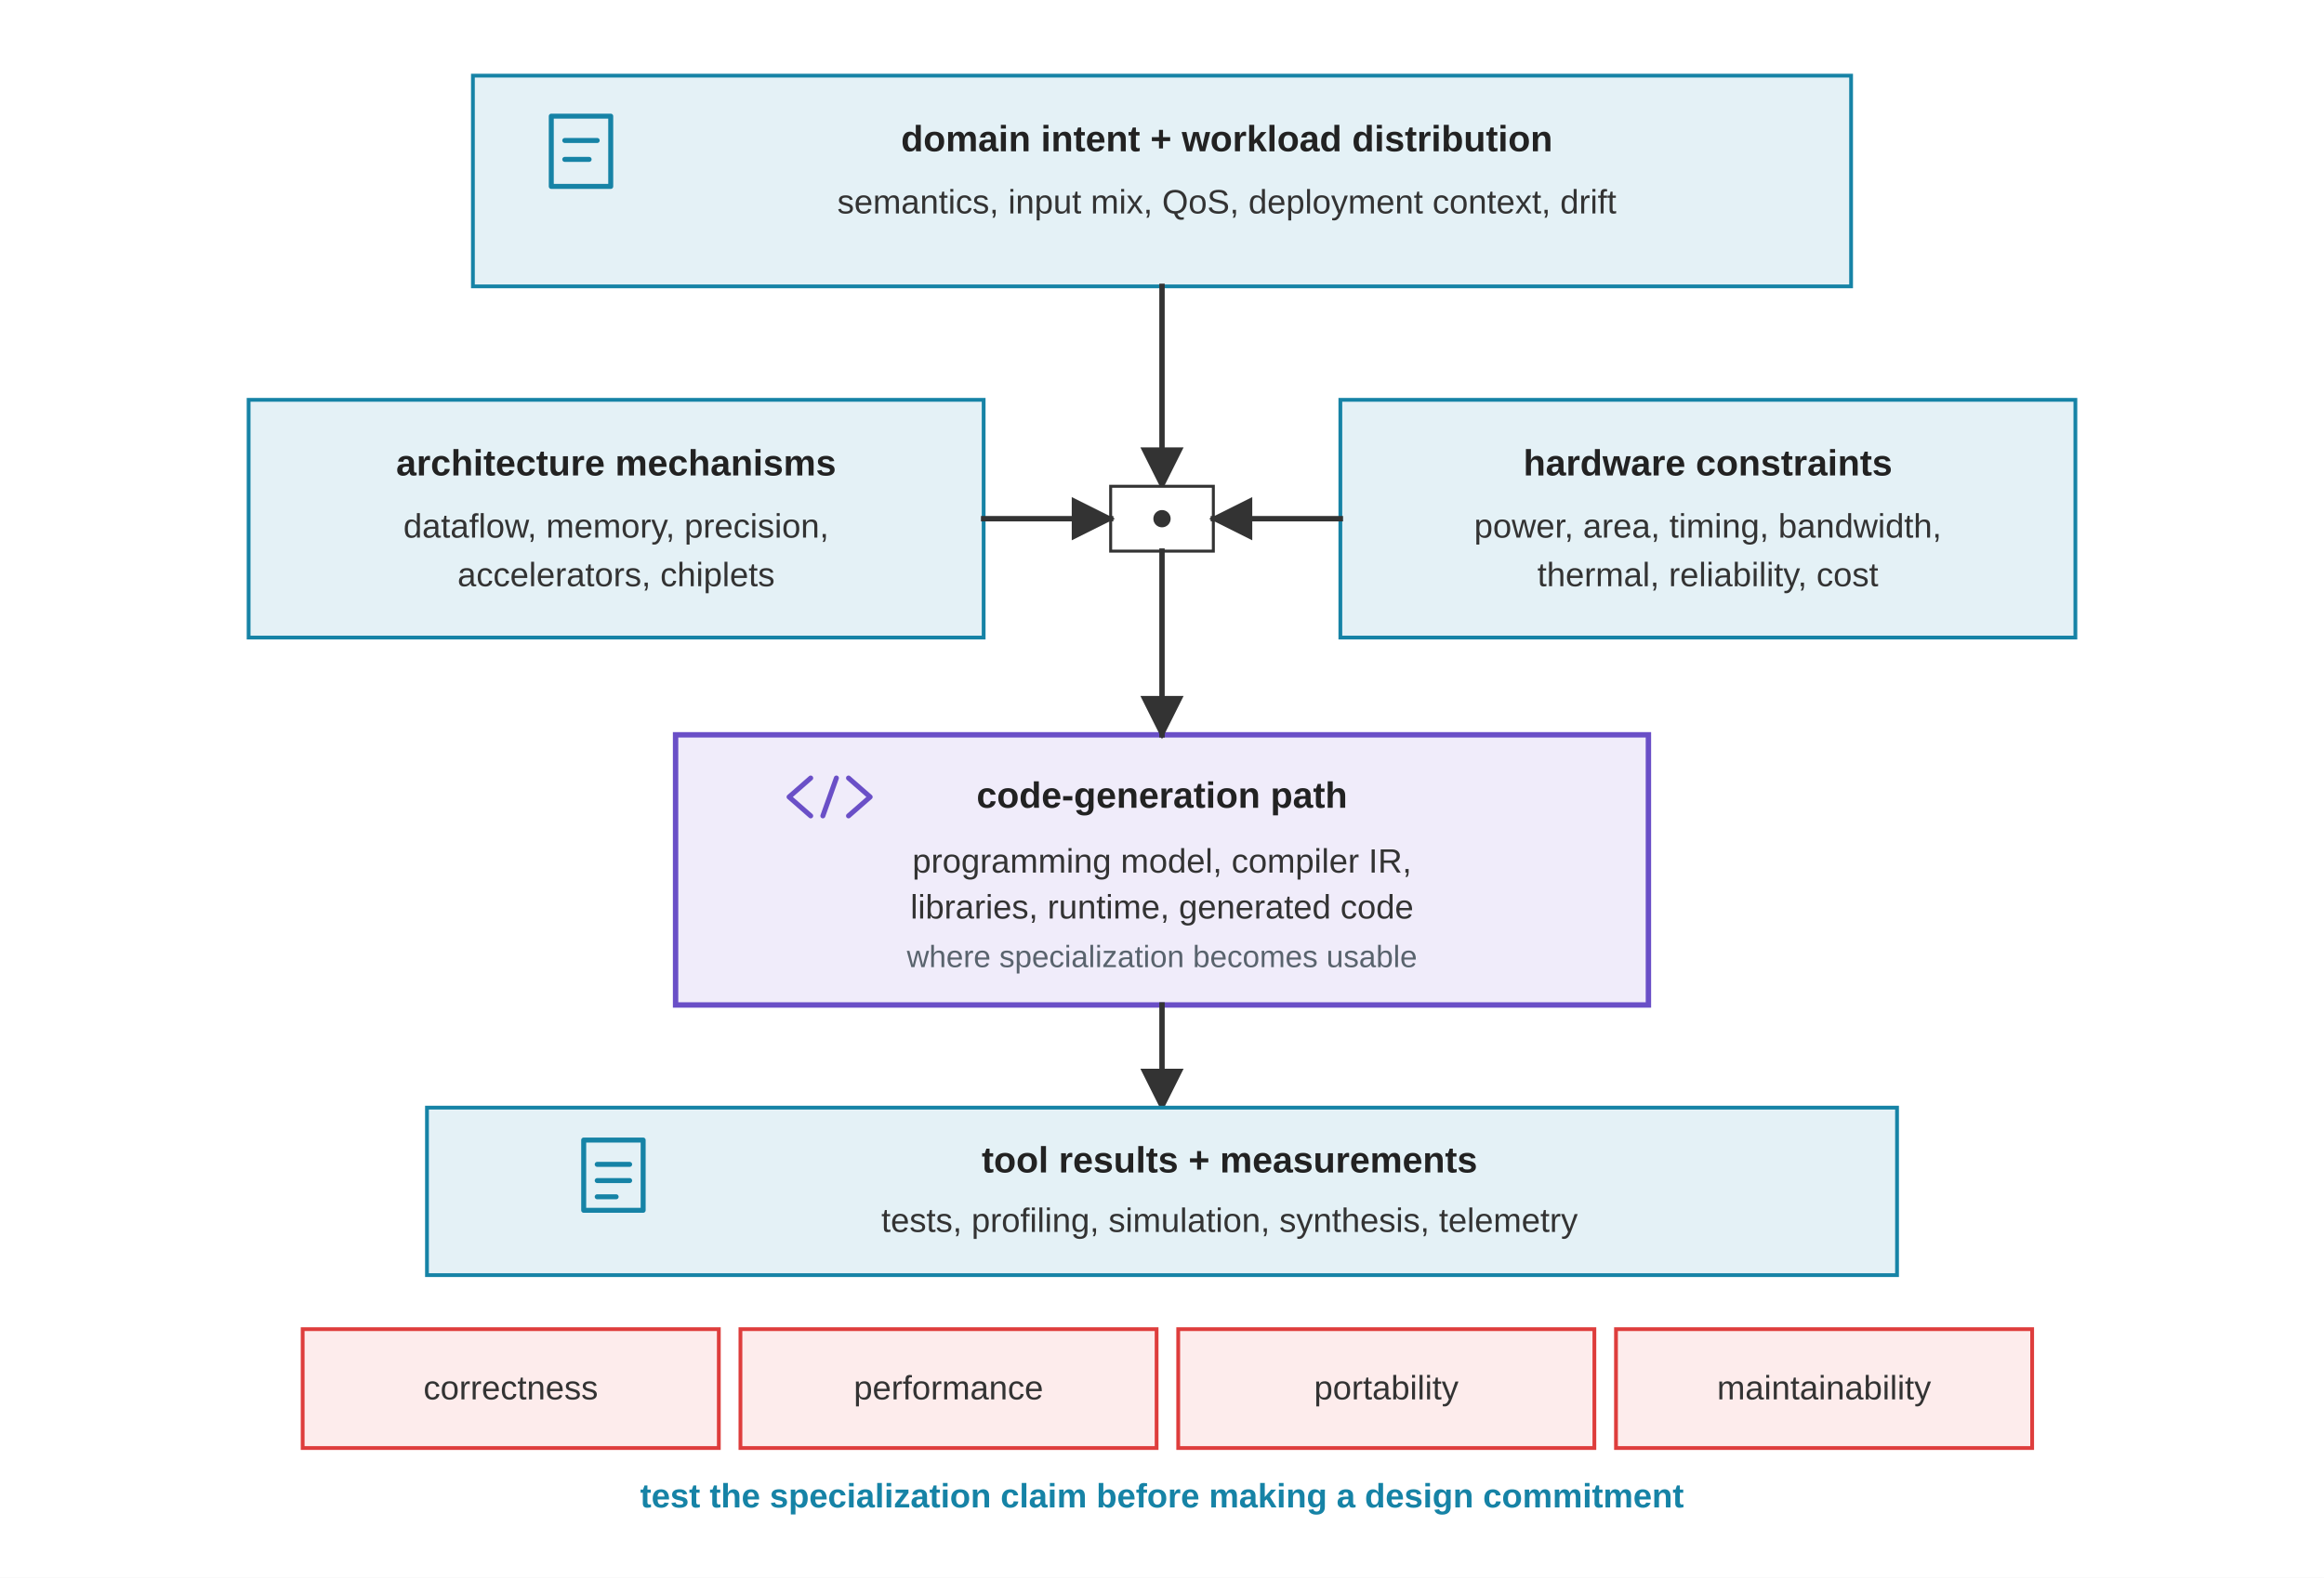
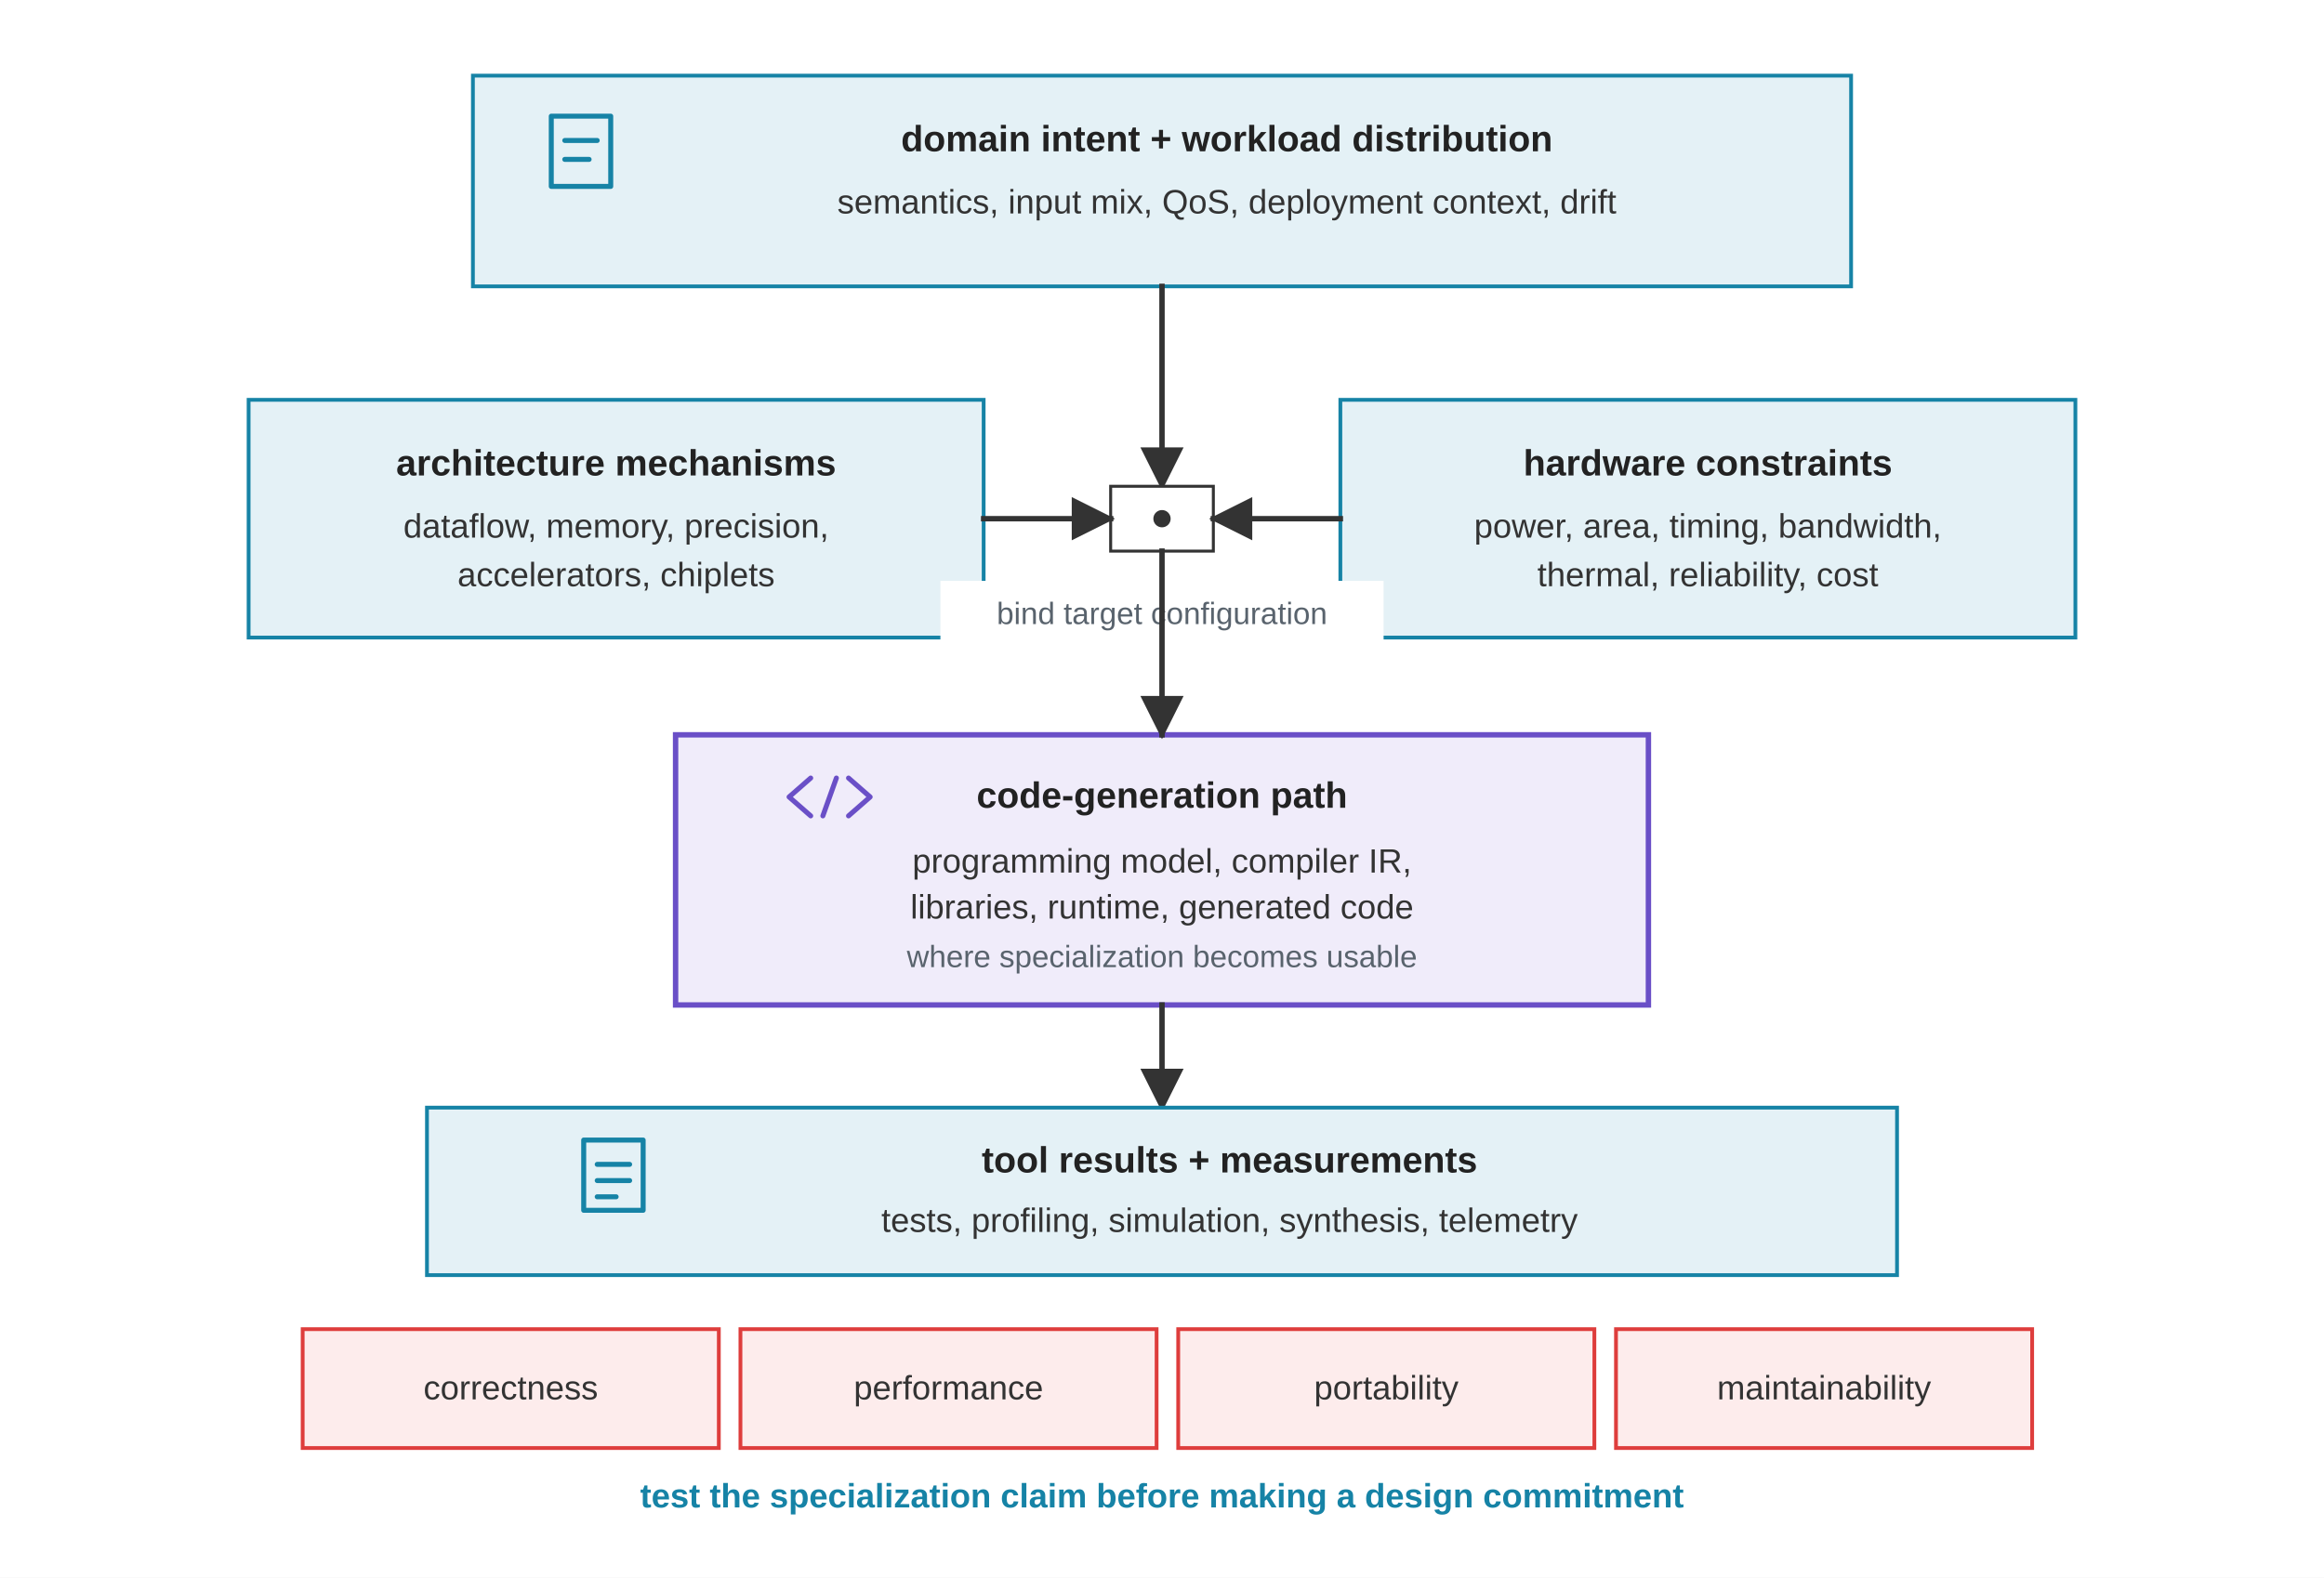
<svg xmlns="http://www.w3.org/2000/svg" viewBox="0 0 860 584" role="img">
  <defs>
    <marker id="arrow" viewBox="0 0 10 10" refX="9" refY="5" markerWidth="8" markerHeight="8" orient="auto">
      <path d="M 0 0 L 10 5 L 0 10 z" fill="#333333" />
    </marker>
    <style>
      .font { font-family: Arial, Helvetica, sans-serif; }
      .top { fill: #E4F1F6; stroke: #1683A6; stroke-width: 1.4; }
      .hw { fill: #E4F1F6; stroke: #1683A6; stroke-width: 1.4; }
      .path { fill: #F0ECFA; stroke: #6A4FC7; stroke-width: 2; }
      .feedback { fill: #E4F1F6; stroke: #1683A6; stroke-width: 1.4; }
      .gate { fill: #FDECEC; stroke: #DE3D3C; stroke-width: 1.4; }
      .label { font-size: 13.5px; font-weight: 700; fill: #222222; }
      .body { font-size: 12.5px; fill: #333333; }
      .small { font-size: 11.4px; fill: #59636D; }
      .note { font-size: 12.5px; font-weight: 700; fill: #1683A6; }
      .arrow { stroke: #333333; stroke-width: 2; fill: none; stroke-linecap: square; stroke-linejoin: miter; }
      .glyph { fill: none; stroke: currentColor; stroke-width: 1.85; stroke-linecap: round; stroke-linejoin: round; }
      .glyph-top { color: #1683A6; }
      .glyph-hw { color: #1683A6; }
      .glyph-path { color: #6A4FC7; }
      .glyph-feedback { color: #1683A6; }
    </style>
  </defs>
  <rect width="860" height="584" fill="#FFFFFF" />
  <g class="font">
    <rect class="top" x="175" y="28" width="510" height="78" />
    <g class="glyph glyph-top" transform="translate(204 43)">
      <rect x="0" y="0" width="22" height="26" />
      <path d="M 5 9 L 17 9" />
      <path d="M 5 16 L 14 16" />
    </g>
    <text class="label" x="454" y="56" text-anchor="middle">domain intent + workload distribution</text>
    <text class="body" x="454" y="79" text-anchor="middle">semantics, input mix, QoS, deployment context, drift</text>
    <line class="arrow" x1="430" y1="106" x2="430" y2="180" marker-end="url(#arrow)" />
    <rect class="hw" x="92" y="148" width="272" height="88" />
    <text class="label" x="228" y="176" text-anchor="middle">architecture mechanisms</text>
    <text class="body" x="228" y="199" text-anchor="middle">dataflow, memory, precision,</text>
    <text class="body" x="228" y="217" text-anchor="middle">accelerators, chiplets</text>
    <rect class="hw" x="496" y="148" width="272" height="88" />
    <text class="label" x="632" y="176" text-anchor="middle">hardware constraints</text>
    <text class="body" x="632" y="199" text-anchor="middle">power, area, timing, bandwidth,</text>
    <text class="body" x="632" y="217" text-anchor="middle">thermal, reliability, cost</text>
    <rect x="411" y="180" width="38" height="24" fill="#FFFFFF" stroke="#333333" stroke-width="1.1" />
    <line class="arrow" x1="364" y1="192" x2="411" y2="192" marker-end="url(#arrow)" />
    <line class="arrow" x1="496" y1="192" x2="449" y2="192" marker-end="url(#arrow)" />
    <circle cx="430" cy="192" r="3.2" fill="#333333" />
+     <rect x="348" y="215" width="164" height="24" fill="#FFFFFF" />
+     <text class="small" x="430" y="231" text-anchor="middle">bind target configuration</text>
    <rect class="path" x="250" y="272" width="360" height="100" />
    <g class="glyph glyph-path" transform="translate(288 284)">
      <path d="M 12 4 L 4 11 L 12 18" />
      <path d="M 16.5 18 L 21.5 4" />
      <path d="M 26 4 L 34 11 L 26 18" />
    </g>
    <text class="label" x="430" y="299" text-anchor="middle">code-generation path</text>
    <text class="body" x="430" y="323" text-anchor="middle">programming model, compiler IR,</text>
    <text class="body" x="430" y="340" text-anchor="middle">libraries, runtime, generated code</text>
    <text class="small" x="430" y="358" text-anchor="middle">where specialization becomes usable</text>
    <line class="arrow" x1="430" y1="204" x2="430" y2="272" marker-end="url(#arrow)" />
    <line class="arrow" x1="430" y1="372" x2="430" y2="410" marker-end="url(#arrow)" />
    <rect class="feedback" x="158" y="410" width="544" height="62" />
    <g class="glyph glyph-feedback" transform="translate(216 422)">
      <rect x="0" y="0" width="22" height="26" />
      <path d="M 5 9 L 17 9" />
      <path d="M 5 15 L 17 15" />
      <path d="M 5 21 L 12 21" />
    </g>
    <text class="label" x="455" y="434" text-anchor="middle">tool results + measurements</text>
    <text class="body" x="455" y="456" text-anchor="middle">tests, profiling, simulation, synthesis, telemetry</text>
    <rect class="gate" x="112" y="492" width="154" height="44" />
    <text class="body" x="189" y="518" text-anchor="middle">correctness</text>
    <rect class="gate" x="274" y="492" width="154" height="44" />
    <text class="body" x="351" y="518" text-anchor="middle">performance</text>
    <rect class="gate" x="436" y="492" width="154" height="44" />
    <text class="body" x="513" y="518" text-anchor="middle">portability</text>
    <rect class="gate" x="598" y="492" width="154" height="44" />
    <text class="body" x="675" y="518" text-anchor="middle">maintainability</text>
    <text class="note" x="430" y="558" text-anchor="middle">test the specialization claim before making a design commitment</text>
  </g>
</svg>
